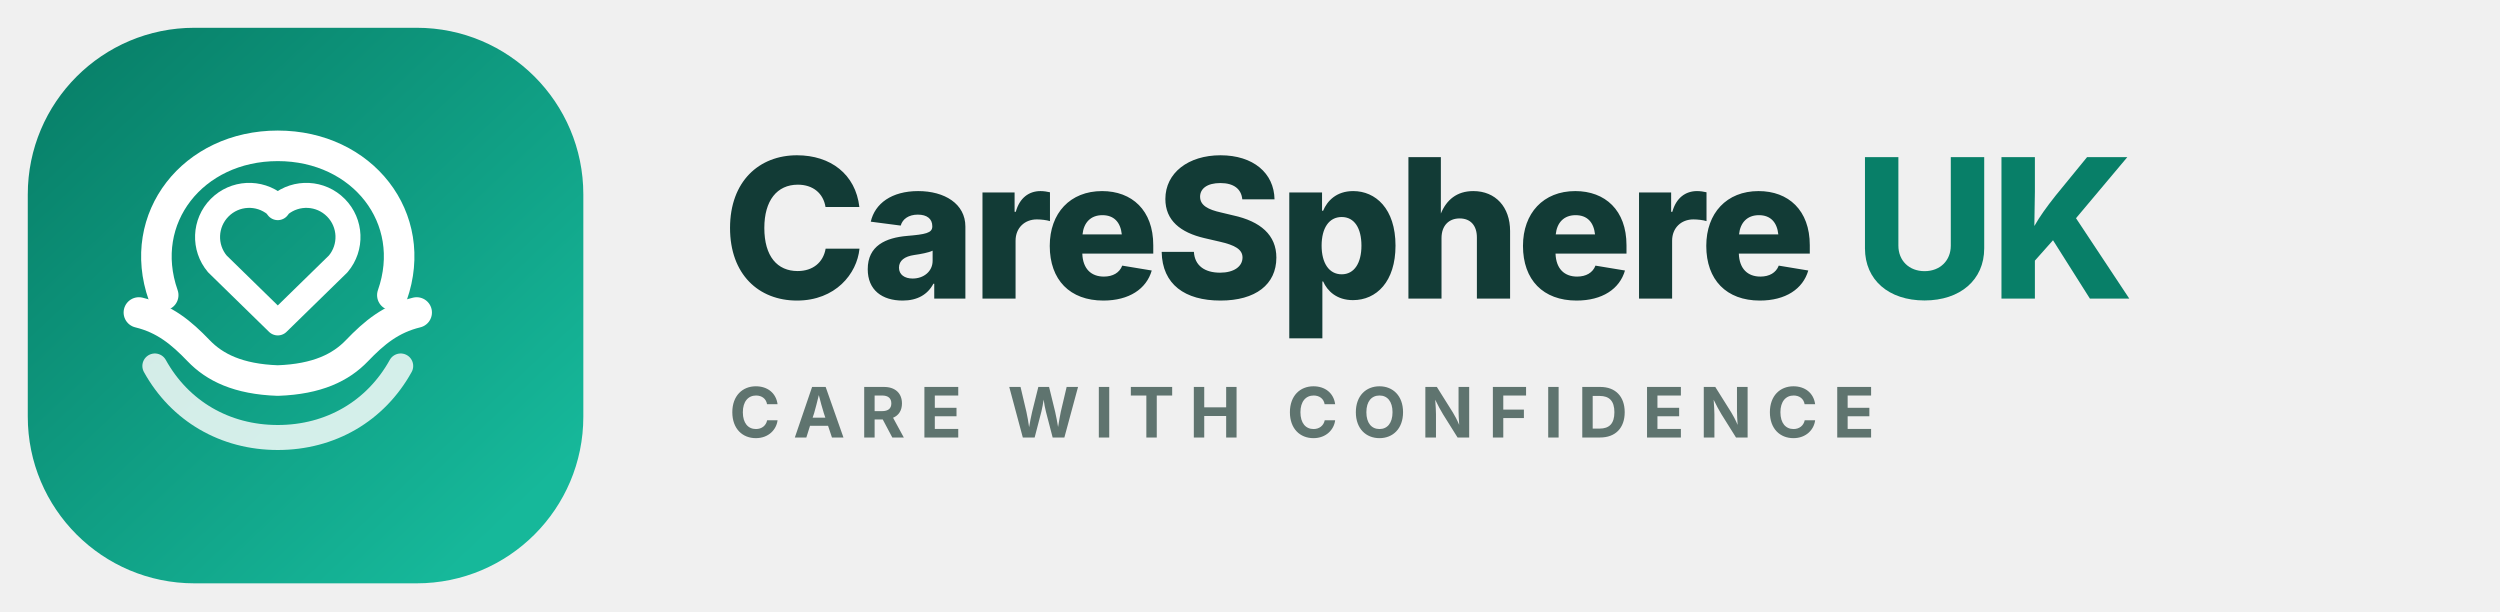
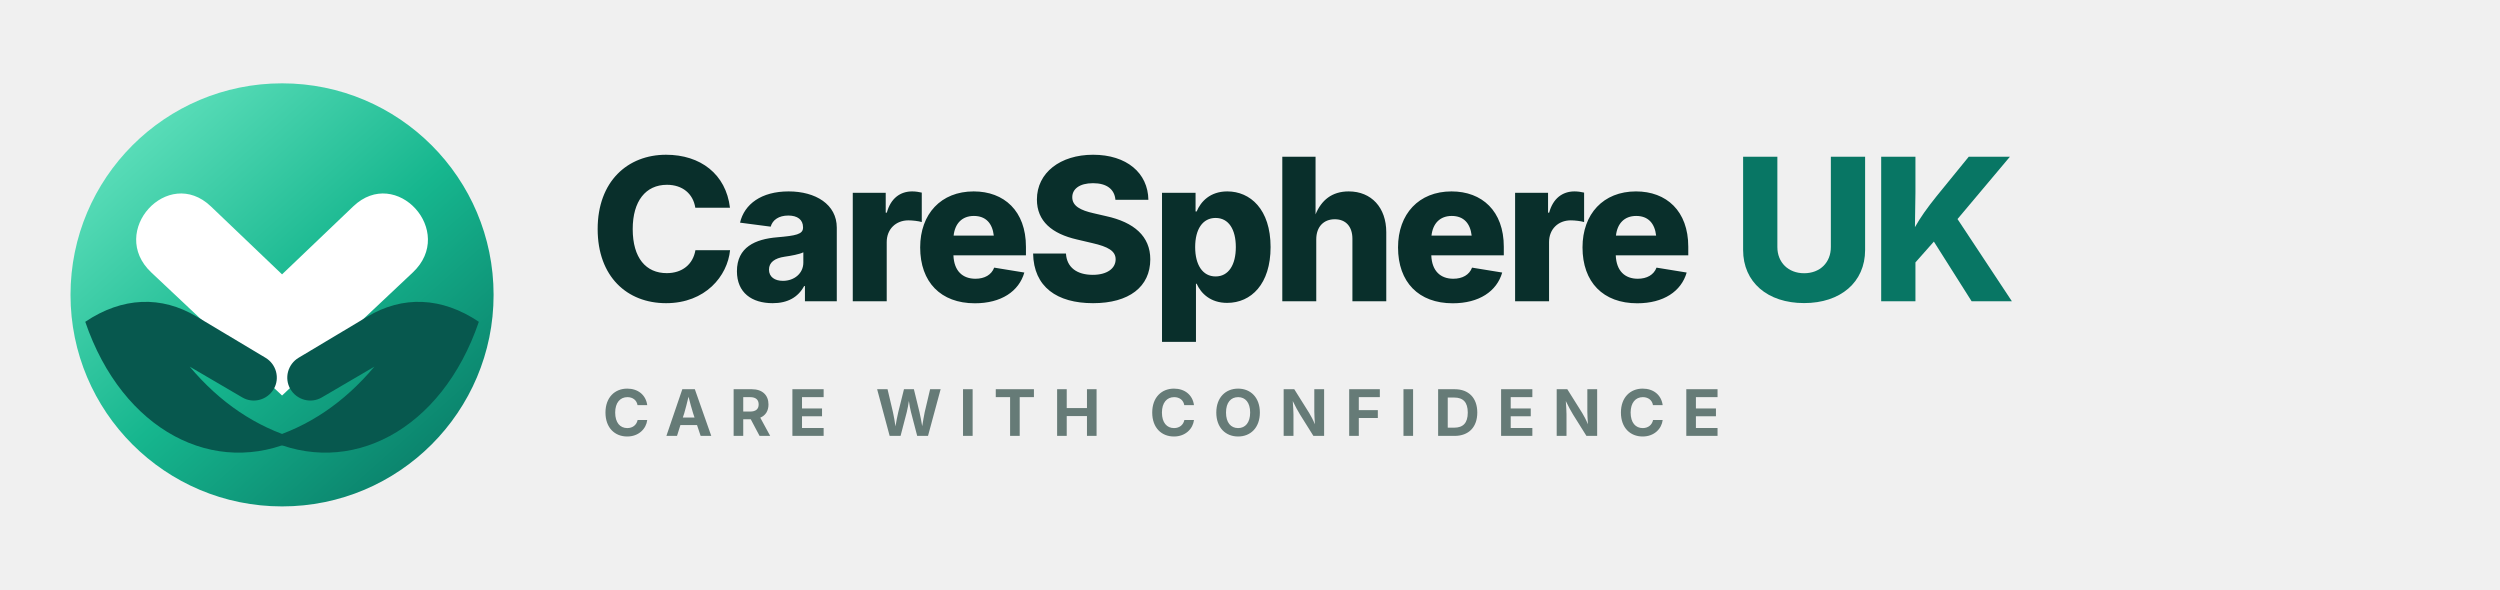
- <svg xmlns="http://www.w3.org/2000/svg" width="360" height="88" viewBox="0 0 360 88" fill="none" role="img" aria-labelledby="title desc">
-   <defs>
-     <linearGradient id="care" x1="8" y1="8" x2="72" y2="76" gradientUnits="userSpaceOnUse">
-       <stop stop-color="#087F68" />
-       <stop offset="1" stop-color="#16B89A" />
-     </linearGradient>
-   </defs>
-   <rect x="4" y="4" width="80" height="80" rx="24" fill="url(#care)" />
-   <g transform="translate(14 14)" stroke="white" fill="none" stroke-linecap="round">
-     <path d="M9.5 28.5C5.6 17.4 13.8 7 26 7s20.4 10.4 16.5 21.5" stroke-width="4.4" />
-     <path d="M26 32.5 17.3 24a6 6 0 0 1 8.4-8.5l.3.4.3-.4a6 6 0 0 1 8.4 8.5L26 32.5Z" stroke-width="3.6" stroke-linejoin="round" />
-     <path d="M6 31c3.7.9 6.1 2.9 8.6 5.5 2.3 2.4 5.7 4.1 11.4 4.3M46 31c-3.7.9-6.1 2.9-8.6 5.5-2.3 2.4-5.7 4.1-11.4 4.3" stroke-width="4.4" />
-     <path d="M8.3 38.7C11.9 45.2 18.4 49 26 49s14.1-3.8 17.7-10.3" stroke-width="3.6" opacity=".82" />
+ <svg xmlns="http://www.w3.org/2000/svg" width="390" height="92" viewBox="0 0 390 92" role="img" aria-label="CareSphere UK">
+   <g transform="translate(8 10)">
+     <defs>
+       <linearGradient id="d" x1="8" y1="5" x2="64" y2="68" gradientUnits="userSpaceOnUse">
+         <stop stop-color="#69E6C2" />
+         <stop offset=".52" stop-color="#16B68E" />
+         <stop offset="1" stop-color="#087664" />
+       </linearGradient>
+     </defs>
+     <circle cx="36" cy="36" r="33" fill="url(#d)" />
+     <path d="M36 32.8 24.9 22.2c-6.7-6.4-16.1 3.9-9.3 10.3L36 51.7l20.4-19.2c6.8-6.4-2.6-16.7-9.3-10.3L36 32.8Z" fill="#fff" />
+     <path d="M5.3 40.2c5.8-3.9 11.9-4.1 17.4-.8l10.7 6.4c1.7 1 2.3 3.2 1.3 4.9-1 1.7-3.2 2.3-4.9 1.3l-8.2-4.8c4.7 5.6 10.3 9.4 16.8 11.3C25.5 64.6 11.1 57.2 5.3 40.2Z" fill="#07584E" />
+     <path d="M66.7 40.2c-5.8-3.9-11.9-4.1-17.4-.8l-10.7 6.4c-1.7 1-2.3 3.2-1.3 4.9 1 1.7 3.2 2.3 4.9 1.3l8.2-4.8c-4.7 5.6-10.3 9.4-16.8 11.3 12.9 6.1 27.3-1.3 33.1-18.3Z" fill="#07584E" />
  </g>
-   <text x="104" y="43" fill="#123B36" font-family="Inter,Arial,sans-serif" font-size="28" font-weight="800" letter-spacing="-0.7">CareSphere <tspan fill="#087F68">UK</tspan>
+   <text x="92" y="47" fill="#092F2B" font-family="Inter,Arial,sans-serif" font-size="31" font-weight="800" letter-spacing="-1">CareSphere <tspan fill="#087664">UK</tspan>
  </text>
-   <text x="105" y="63" fill="#5F746F" font-family="Inter,Arial,sans-serif" font-size="10" font-weight="700" letter-spacing="2.1">CARE WITH CONFIDENCE</text>
+   <text x="94" y="68" fill="#667B77" font-family="Inter,Arial,sans-serif" font-size="10" font-weight="700" letter-spacing="2.6">CARE WITH CONFIDENCE</text>
</svg>
